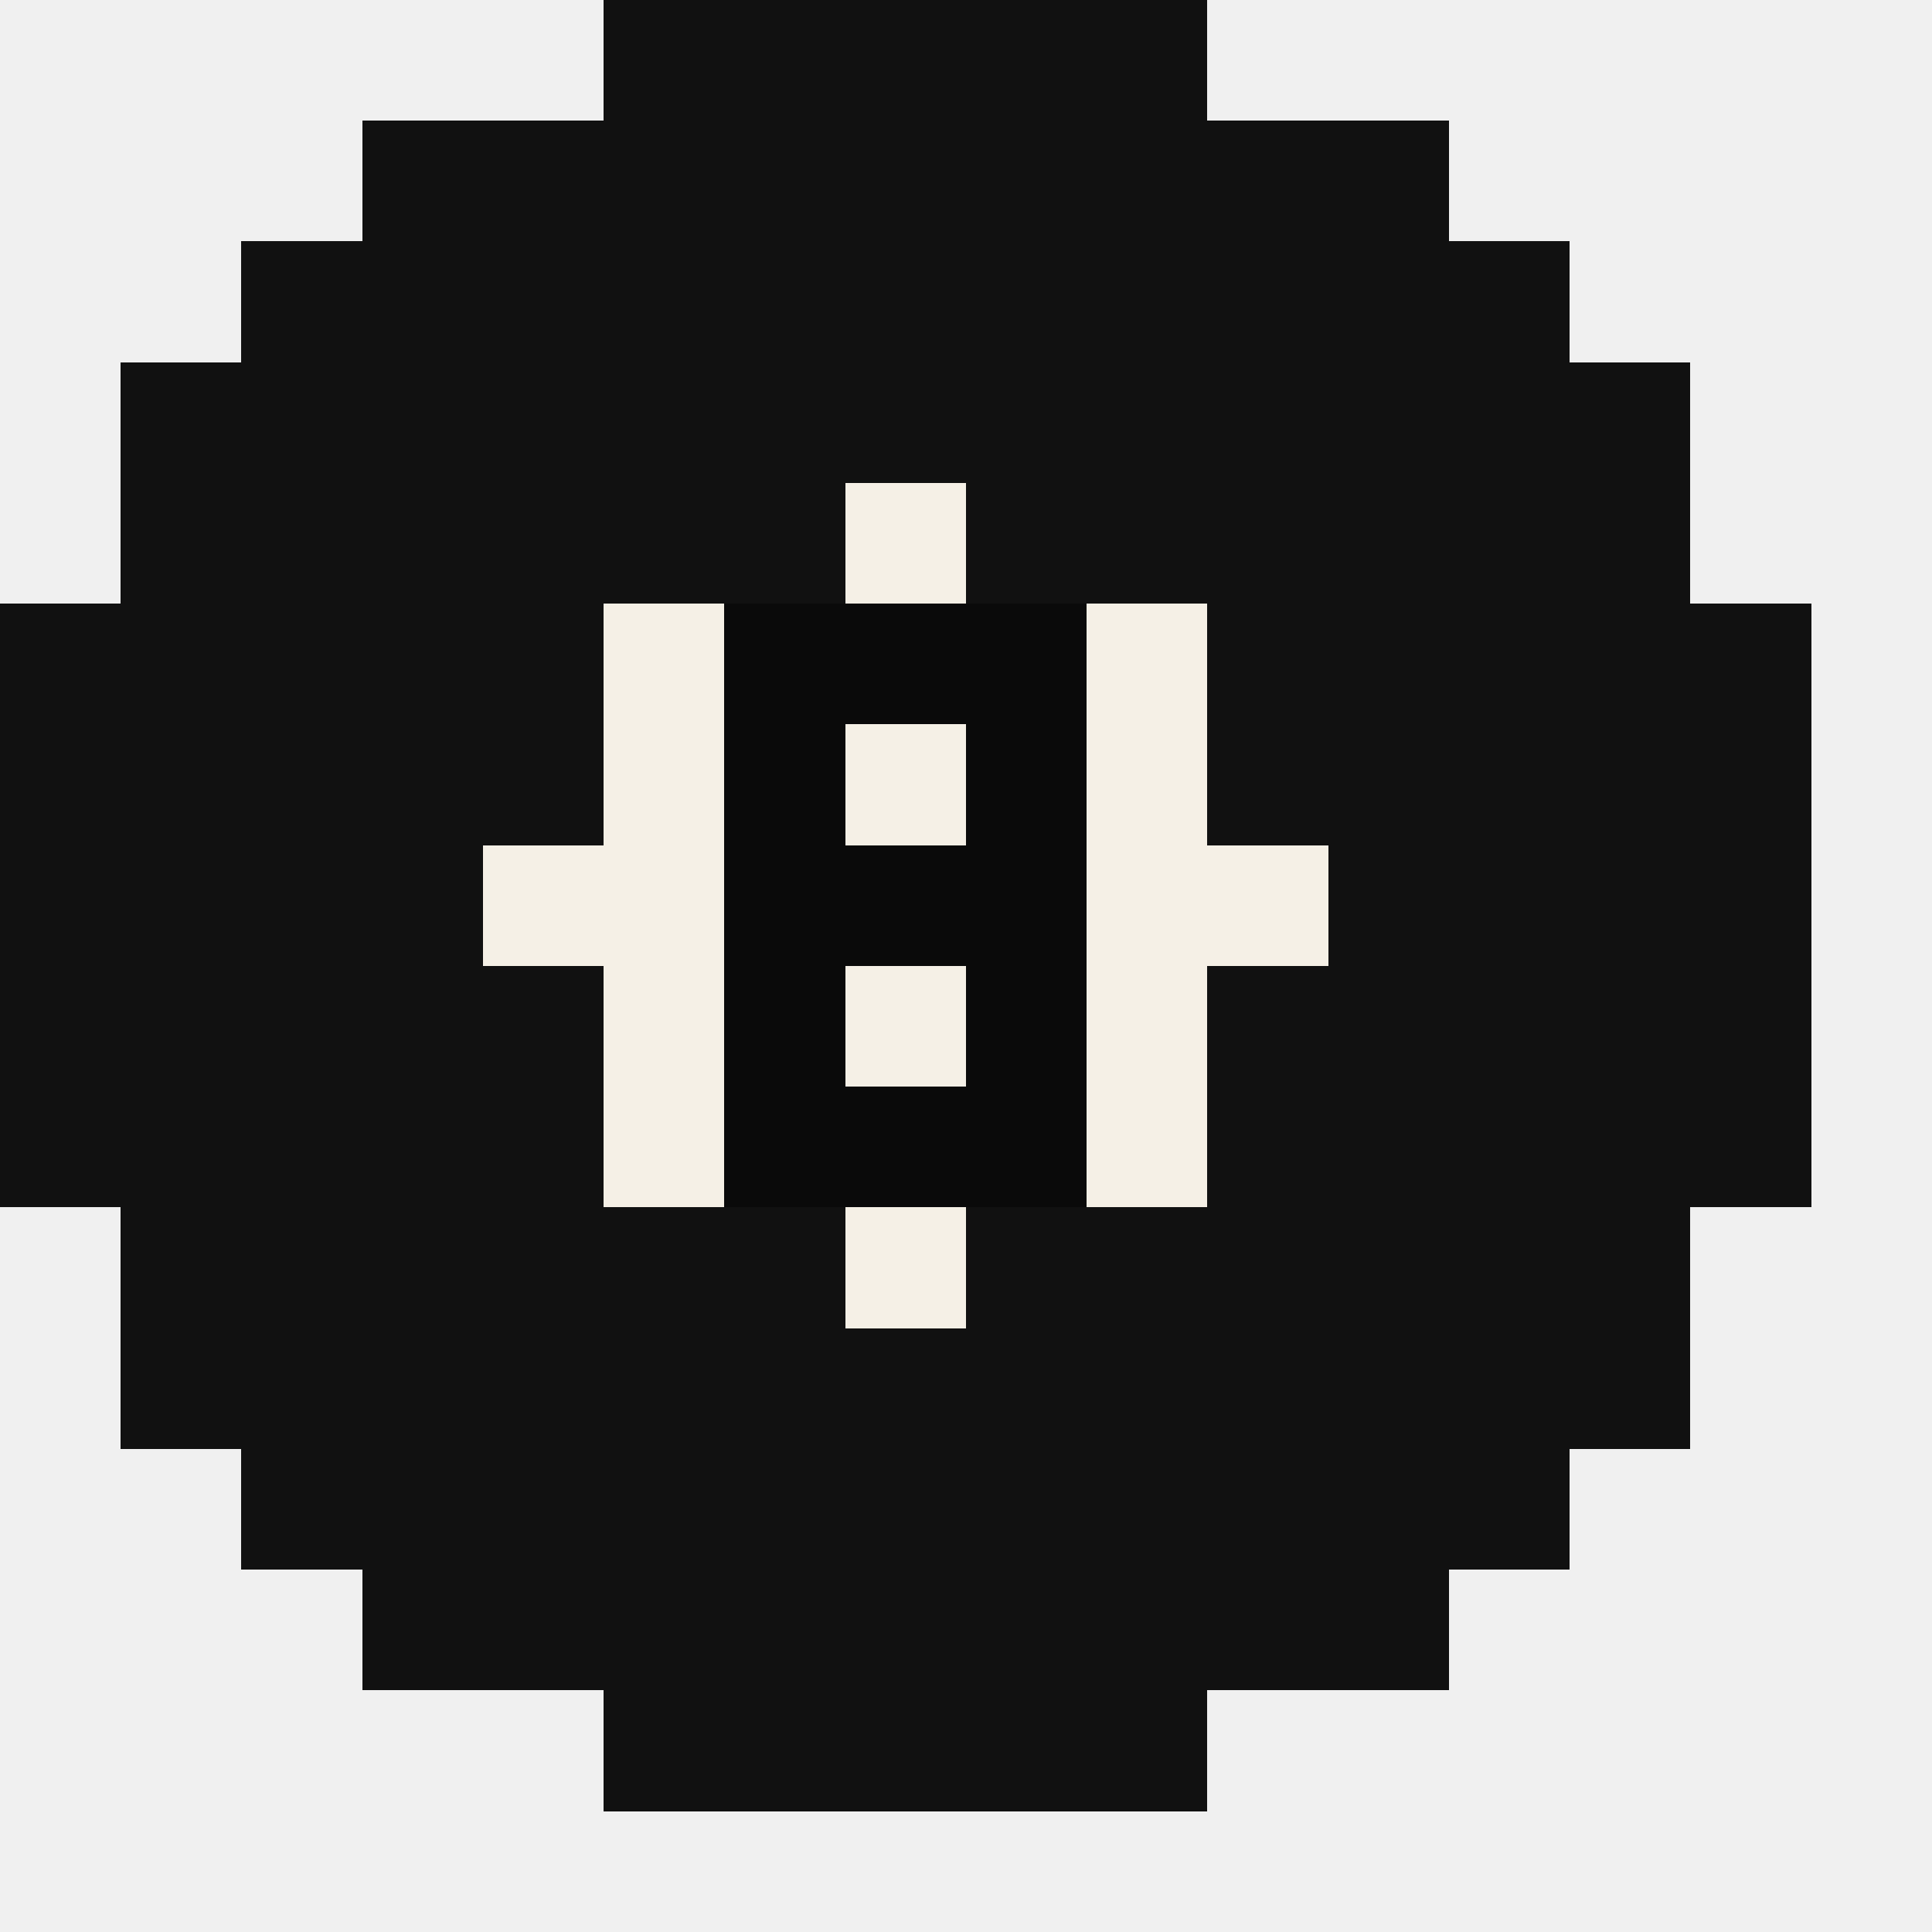
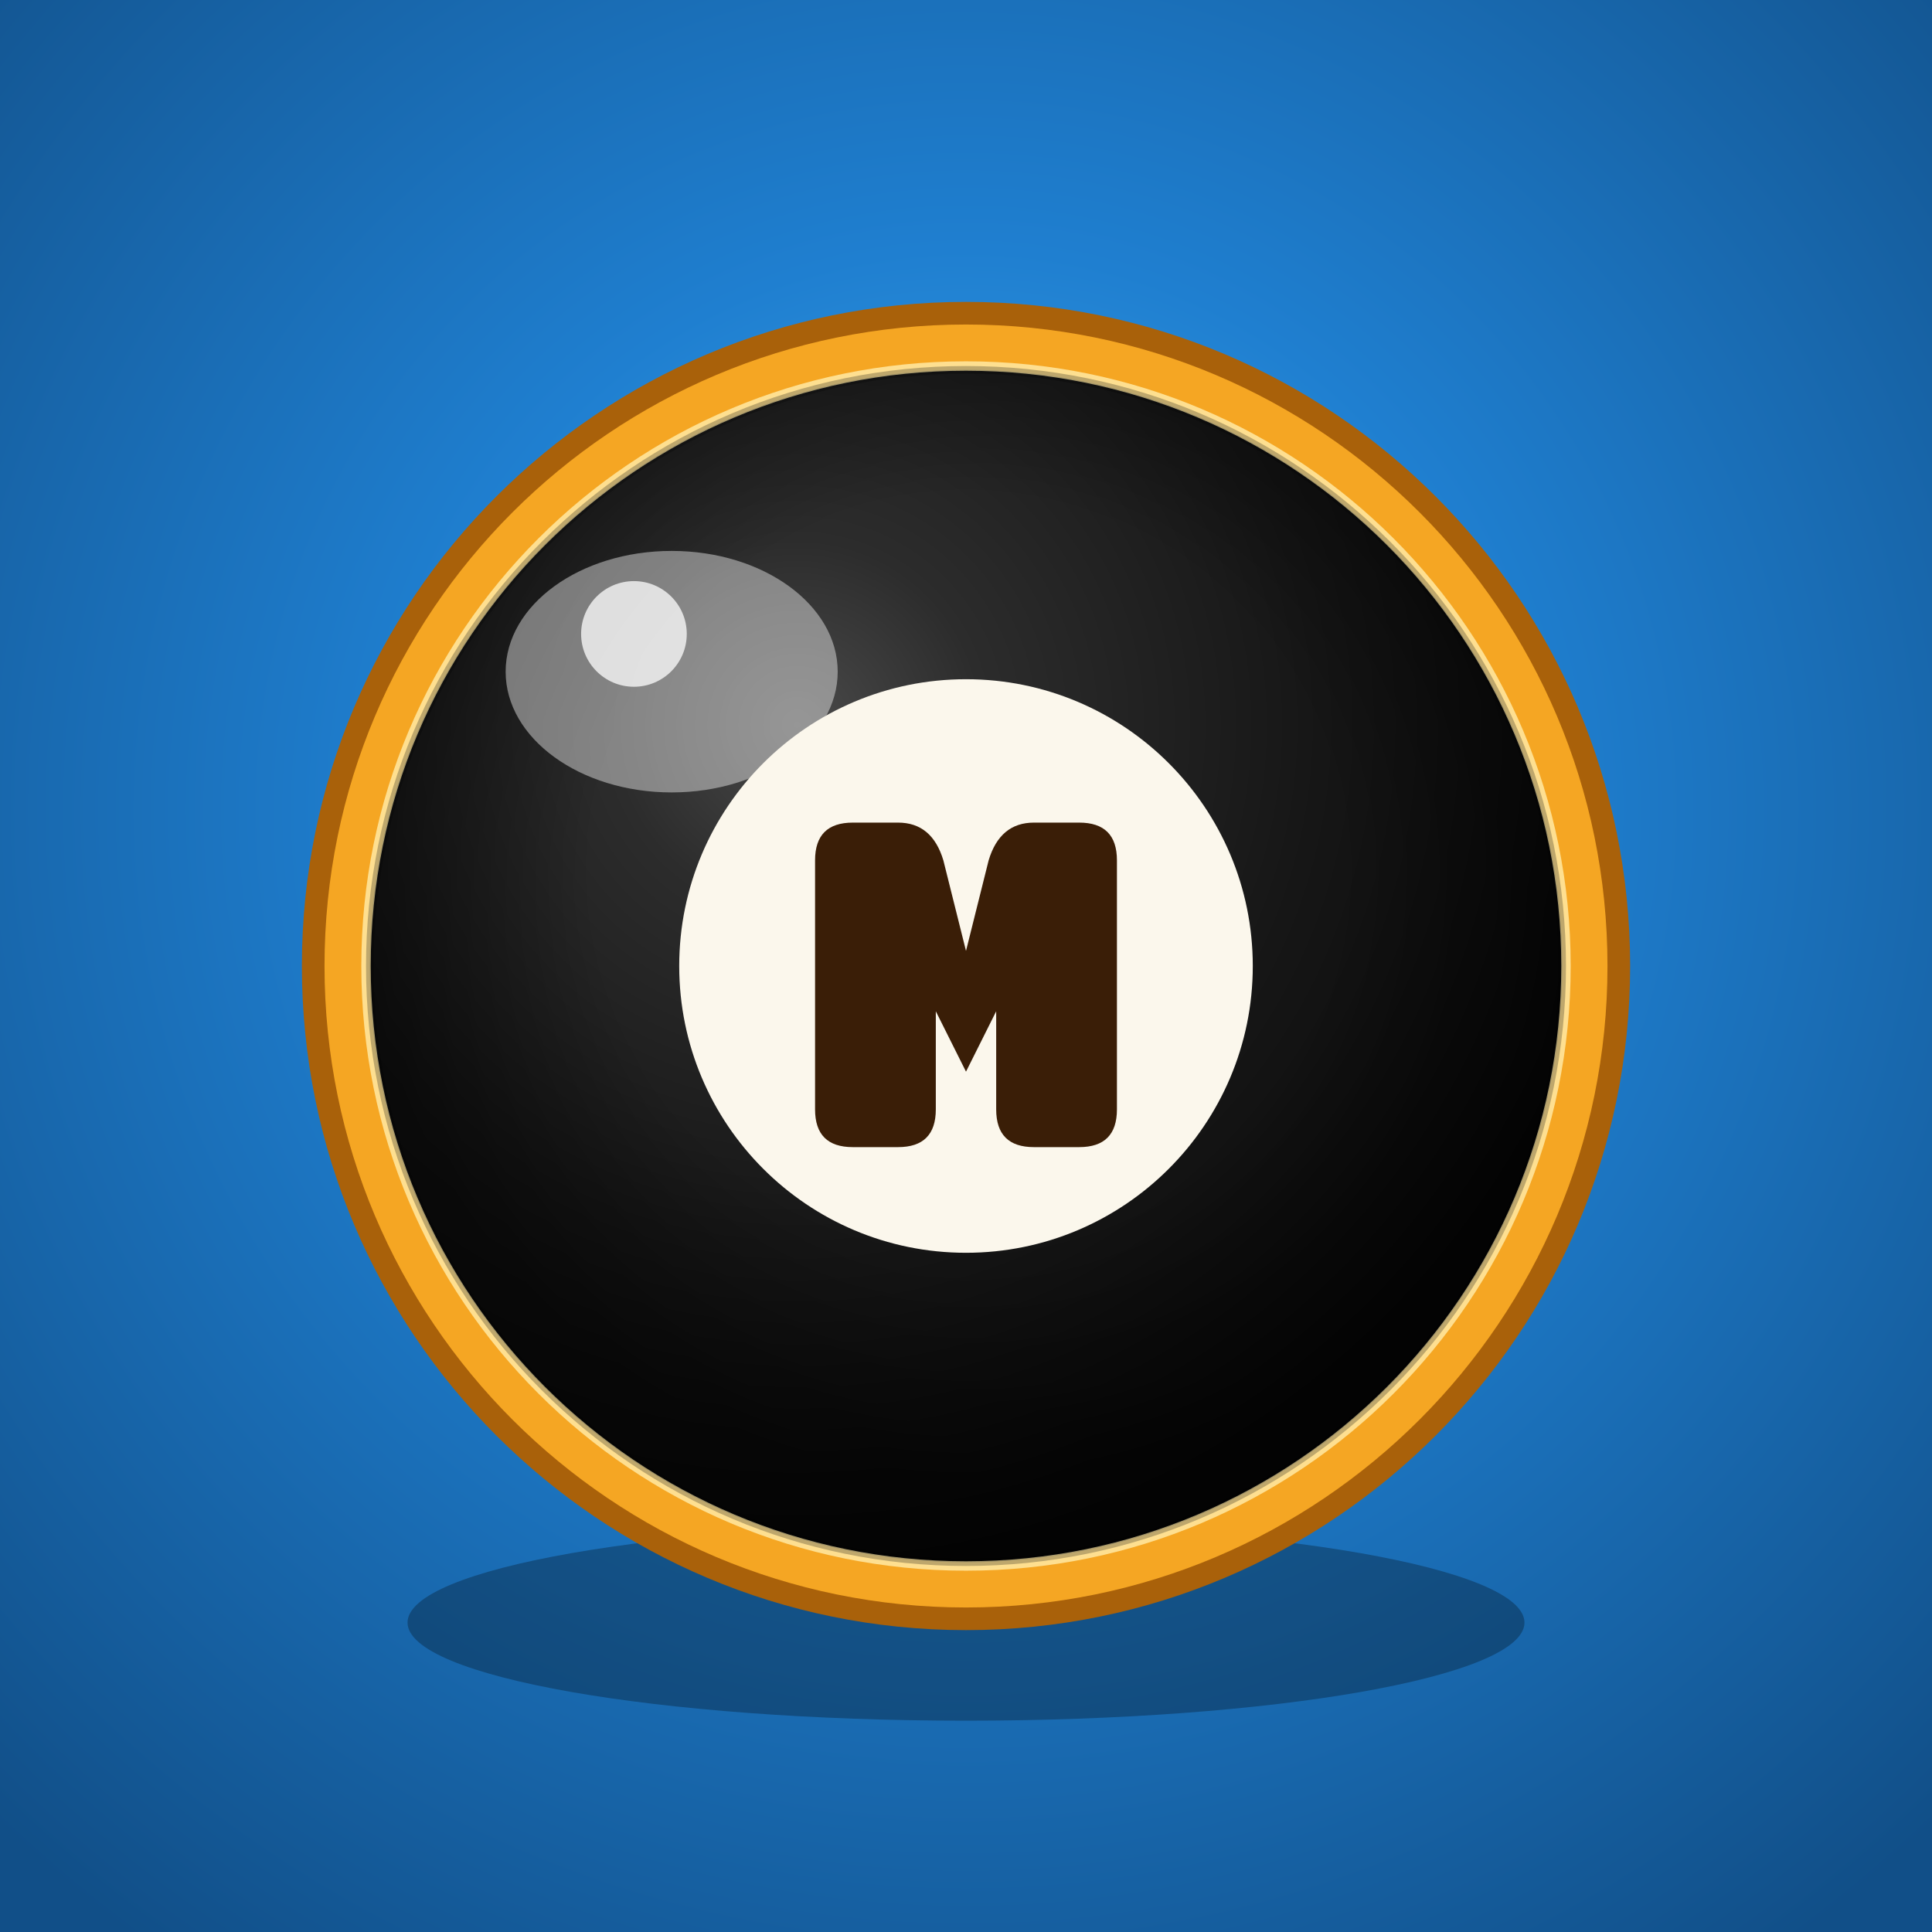
- <svg xmlns="http://www.w3.org/2000/svg" viewBox="0 0 16 16" shape-rendering="crispEdges">
-   <rect x="5" y="0" width="1" height="1" fill="#111111" />
-   <rect x="6" y="0" width="1" height="1" fill="#111111" />
-   <rect x="7" y="0" width="1" height="1" fill="#111111" />
-   <rect x="8" y="0" width="1" height="1" fill="#111111" />
-   <rect x="9" y="0" width="1" height="1" fill="#111111" />
-   <rect x="3" y="1" width="1" height="1" fill="#111111" />
-   <rect x="4" y="1" width="1" height="1" fill="#111111" />
-   <rect x="5" y="1" width="1" height="1" fill="#111111" />
-   <rect x="6" y="1" width="1" height="1" fill="#111111" />
-   <rect x="7" y="1" width="1" height="1" fill="#111111" />
-   <rect x="8" y="1" width="1" height="1" fill="#111111" />
-   <rect x="9" y="1" width="1" height="1" fill="#111111" />
-   <rect x="10" y="1" width="1" height="1" fill="#111111" />
-   <rect x="11" y="1" width="1" height="1" fill="#111111" />
-   <rect x="2" y="2" width="1" height="1" fill="#111111" />
-   <rect x="3" y="2" width="1" height="1" fill="#111111" />
-   <rect x="4" y="2" width="1" height="1" fill="#111111" />
-   <rect x="5" y="2" width="1" height="1" fill="#111111" />
-   <rect x="6" y="2" width="1" height="1" fill="#111111" />
-   <rect x="7" y="2" width="1" height="1" fill="#111111" />
-   <rect x="8" y="2" width="1" height="1" fill="#111111" />
-   <rect x="9" y="2" width="1" height="1" fill="#111111" />
-   <rect x="10" y="2" width="1" height="1" fill="#111111" />
-   <rect x="11" y="2" width="1" height="1" fill="#111111" />
-   <rect x="12" y="2" width="1" height="1" fill="#111111" />
-   <rect x="1" y="3" width="1" height="1" fill="#111111" />
-   <rect x="2" y="3" width="1" height="1" fill="#111111" />
-   <rect x="3" y="3" width="1" height="1" fill="#111111" />
-   <rect x="4" y="3" width="1" height="1" fill="#111111" />
-   <rect x="5" y="3" width="1" height="1" fill="#111111" />
-   <rect x="6" y="3" width="1" height="1" fill="#111111" />
-   <rect x="7" y="3" width="1" height="1" fill="#111111" />
-   <rect x="8" y="3" width="1" height="1" fill="#111111" />
-   <rect x="9" y="3" width="1" height="1" fill="#111111" />
-   <rect x="10" y="3" width="1" height="1" fill="#111111" />
-   <rect x="11" y="3" width="1" height="1" fill="#111111" />
-   <rect x="12" y="3" width="1" height="1" fill="#111111" />
-   <rect x="13" y="3" width="1" height="1" fill="#111111" />
-   <rect x="1" y="4" width="1" height="1" fill="#111111" />
-   <rect x="2" y="4" width="1" height="1" fill="#111111" />
-   <rect x="3" y="4" width="1" height="1" fill="#111111" />
-   <rect x="4" y="4" width="1" height="1" fill="#111111" />
-   <rect x="5" y="4" width="1" height="1" fill="#111111" />
-   <rect x="6" y="4" width="1" height="1" fill="#111111" />
-   <rect x="7" y="4" width="1" height="1" fill="#f5f0e6" />
-   <rect x="8" y="4" width="1" height="1" fill="#111111" />
-   <rect x="9" y="4" width="1" height="1" fill="#111111" />
-   <rect x="10" y="4" width="1" height="1" fill="#111111" />
-   <rect x="11" y="4" width="1" height="1" fill="#111111" />
-   <rect x="12" y="4" width="1" height="1" fill="#111111" />
-   <rect x="13" y="4" width="1" height="1" fill="#111111" />
-   <rect x="0" y="5" width="1" height="1" fill="#111111" />
-   <rect x="1" y="5" width="1" height="1" fill="#111111" />
-   <rect x="2" y="5" width="1" height="1" fill="#111111" />
-   <rect x="3" y="5" width="1" height="1" fill="#111111" />
-   <rect x="4" y="5" width="1" height="1" fill="#111111" />
-   <rect x="5" y="5" width="1" height="1" fill="#f5f0e6" />
-   <rect x="6" y="5" width="1" height="1" fill="#0a0a0a" />
-   <rect x="7" y="5" width="1" height="1" fill="#0a0a0a" />
-   <rect x="8" y="5" width="1" height="1" fill="#0a0a0a" />
-   <rect x="9" y="5" width="1" height="1" fill="#f5f0e6" />
-   <rect x="10" y="5" width="1" height="1" fill="#111111" />
-   <rect x="11" y="5" width="1" height="1" fill="#111111" />
-   <rect x="12" y="5" width="1" height="1" fill="#111111" />
-   <rect x="13" y="5" width="1" height="1" fill="#111111" />
-   <rect x="14" y="5" width="1" height="1" fill="#111111" />
-   <rect x="0" y="6" width="1" height="1" fill="#111111" />
-   <rect x="1" y="6" width="1" height="1" fill="#111111" />
-   <rect x="2" y="6" width="1" height="1" fill="#111111" />
-   <rect x="3" y="6" width="1" height="1" fill="#111111" />
-   <rect x="4" y="6" width="1" height="1" fill="#111111" />
-   <rect x="5" y="6" width="1" height="1" fill="#f5f0e6" />
-   <rect x="6" y="6" width="1" height="1" fill="#0a0a0a" />
-   <rect x="7" y="6" width="1" height="1" fill="#f5f0e6" />
-   <rect x="8" y="6" width="1" height="1" fill="#0a0a0a" />
-   <rect x="9" y="6" width="1" height="1" fill="#f5f0e6" />
-   <rect x="10" y="6" width="1" height="1" fill="#111111" />
-   <rect x="11" y="6" width="1" height="1" fill="#111111" />
-   <rect x="12" y="6" width="1" height="1" fill="#111111" />
-   <rect x="13" y="6" width="1" height="1" fill="#111111" />
-   <rect x="14" y="6" width="1" height="1" fill="#111111" />
-   <rect x="0" y="7" width="1" height="1" fill="#111111" />
-   <rect x="1" y="7" width="1" height="1" fill="#111111" />
-   <rect x="2" y="7" width="1" height="1" fill="#111111" />
-   <rect x="3" y="7" width="1" height="1" fill="#111111" />
-   <rect x="4" y="7" width="1" height="1" fill="#f5f0e6" />
-   <rect x="5" y="7" width="1" height="1" fill="#f5f0e6" />
-   <rect x="6" y="7" width="1" height="1" fill="#0a0a0a" />
-   <rect x="7" y="7" width="1" height="1" fill="#0a0a0a" />
-   <rect x="8" y="7" width="1" height="1" fill="#0a0a0a" />
-   <rect x="9" y="7" width="1" height="1" fill="#f5f0e6" />
-   <rect x="10" y="7" width="1" height="1" fill="#f5f0e6" />
-   <rect x="11" y="7" width="1" height="1" fill="#111111" />
-   <rect x="12" y="7" width="1" height="1" fill="#111111" />
-   <rect x="13" y="7" width="1" height="1" fill="#111111" />
-   <rect x="14" y="7" width="1" height="1" fill="#111111" />
-   <rect x="0" y="8" width="1" height="1" fill="#111111" />
-   <rect x="1" y="8" width="1" height="1" fill="#111111" />
-   <rect x="2" y="8" width="1" height="1" fill="#111111" />
-   <rect x="3" y="8" width="1" height="1" fill="#111111" />
-   <rect x="4" y="8" width="1" height="1" fill="#111111" />
-   <rect x="5" y="8" width="1" height="1" fill="#f5f0e6" />
-   <rect x="6" y="8" width="1" height="1" fill="#0a0a0a" />
-   <rect x="7" y="8" width="1" height="1" fill="#f5f0e6" />
-   <rect x="8" y="8" width="1" height="1" fill="#0a0a0a" />
-   <rect x="9" y="8" width="1" height="1" fill="#f5f0e6" />
-   <rect x="10" y="8" width="1" height="1" fill="#111111" />
-   <rect x="11" y="8" width="1" height="1" fill="#111111" />
-   <rect x="12" y="8" width="1" height="1" fill="#111111" />
-   <rect x="13" y="8" width="1" height="1" fill="#111111" />
-   <rect x="14" y="8" width="1" height="1" fill="#111111" />
-   <rect x="0" y="9" width="1" height="1" fill="#111111" />
-   <rect x="1" y="9" width="1" height="1" fill="#111111" />
-   <rect x="2" y="9" width="1" height="1" fill="#111111" />
-   <rect x="3" y="9" width="1" height="1" fill="#111111" />
-   <rect x="4" y="9" width="1" height="1" fill="#111111" />
-   <rect x="5" y="9" width="1" height="1" fill="#f5f0e6" />
-   <rect x="6" y="9" width="1" height="1" fill="#0a0a0a" />
-   <rect x="7" y="9" width="1" height="1" fill="#0a0a0a" />
-   <rect x="8" y="9" width="1" height="1" fill="#0a0a0a" />
-   <rect x="9" y="9" width="1" height="1" fill="#f5f0e6" />
-   <rect x="10" y="9" width="1" height="1" fill="#111111" />
-   <rect x="11" y="9" width="1" height="1" fill="#111111" />
-   <rect x="12" y="9" width="1" height="1" fill="#111111" />
-   <rect x="13" y="9" width="1" height="1" fill="#111111" />
-   <rect x="14" y="9" width="1" height="1" fill="#111111" />
-   <rect x="1" y="10" width="1" height="1" fill="#111111" />
-   <rect x="2" y="10" width="1" height="1" fill="#111111" />
-   <rect x="3" y="10" width="1" height="1" fill="#111111" />
-   <rect x="4" y="10" width="1" height="1" fill="#111111" />
-   <rect x="5" y="10" width="1" height="1" fill="#111111" />
-   <rect x="6" y="10" width="1" height="1" fill="#111111" />
-   <rect x="7" y="10" width="1" height="1" fill="#f5f0e6" />
-   <rect x="8" y="10" width="1" height="1" fill="#111111" />
-   <rect x="9" y="10" width="1" height="1" fill="#111111" />
-   <rect x="10" y="10" width="1" height="1" fill="#111111" />
-   <rect x="11" y="10" width="1" height="1" fill="#111111" />
-   <rect x="12" y="10" width="1" height="1" fill="#111111" />
-   <rect x="13" y="10" width="1" height="1" fill="#111111" />
-   <rect x="1" y="11" width="1" height="1" fill="#111111" />
-   <rect x="2" y="11" width="1" height="1" fill="#111111" />
-   <rect x="3" y="11" width="1" height="1" fill="#111111" />
-   <rect x="4" y="11" width="1" height="1" fill="#111111" />
-   <rect x="5" y="11" width="1" height="1" fill="#111111" />
-   <rect x="6" y="11" width="1" height="1" fill="#111111" />
-   <rect x="7" y="11" width="1" height="1" fill="#111111" />
-   <rect x="8" y="11" width="1" height="1" fill="#111111" />
-   <rect x="9" y="11" width="1" height="1" fill="#111111" />
-   <rect x="10" y="11" width="1" height="1" fill="#111111" />
-   <rect x="11" y="11" width="1" height="1" fill="#111111" />
-   <rect x="12" y="11" width="1" height="1" fill="#111111" />
-   <rect x="13" y="11" width="1" height="1" fill="#111111" />
-   <rect x="2" y="12" width="1" height="1" fill="#111111" />
-   <rect x="3" y="12" width="1" height="1" fill="#111111" />
-   <rect x="4" y="12" width="1" height="1" fill="#111111" />
-   <rect x="5" y="12" width="1" height="1" fill="#111111" />
-   <rect x="6" y="12" width="1" height="1" fill="#111111" />
-   <rect x="7" y="12" width="1" height="1" fill="#111111" />
-   <rect x="8" y="12" width="1" height="1" fill="#111111" />
-   <rect x="9" y="12" width="1" height="1" fill="#111111" />
-   <rect x="10" y="12" width="1" height="1" fill="#111111" />
-   <rect x="11" y="12" width="1" height="1" fill="#111111" />
-   <rect x="12" y="12" width="1" height="1" fill="#111111" />
-   <rect x="3" y="13" width="1" height="1" fill="#111111" />
-   <rect x="4" y="13" width="1" height="1" fill="#111111" />
-   <rect x="5" y="13" width="1" height="1" fill="#111111" />
-   <rect x="6" y="13" width="1" height="1" fill="#111111" />
-   <rect x="7" y="13" width="1" height="1" fill="#111111" />
-   <rect x="8" y="13" width="1" height="1" fill="#111111" />
-   <rect x="9" y="13" width="1" height="1" fill="#111111" />
-   <rect x="10" y="13" width="1" height="1" fill="#111111" />
-   <rect x="11" y="13" width="1" height="1" fill="#111111" />
-   <rect x="5" y="14" width="1" height="1" fill="#111111" />
-   <rect x="6" y="14" width="1" height="1" fill="#111111" />
-   <rect x="7" y="14" width="1" height="1" fill="#111111" />
-   <rect x="8" y="14" width="1" height="1" fill="#111111" />
-   <rect x="9" y="14" width="1" height="1" fill="#111111" />
+ <svg xmlns="http://www.w3.org/2000/svg" viewBox="0 0 512 512" width="512" height="512" role="img" aria-label="Midnight Pool">
+   <defs>
+     <radialGradient id="felt" cx="50%" cy="42%" r="72%">
+       <stop offset="0%" stop-color="#46b0f2" />
+       <stop offset="40%" stop-color="#1f7fd0" />
+       <stop offset="100%" stop-color="#114f88" />
+     </radialGradient>
+     <radialGradient id="sphere" cx="36%" cy="30%" r="70%">
+       <stop offset="0%" stop-color="#4a4a4a" />
+       <stop offset="22%" stop-color="#2c2c2c" />
+       <stop offset="62%" stop-color="#161616" />
+       <stop offset="100%" stop-color="#070707" />
+     </radialGradient>
+     <radialGradient id="shade" cx="50%" cy="42%" r="50%">
+       <stop offset="0%" stop-color="#000" stop-opacity="0" />
+       <stop offset="62%" stop-color="#000" stop-opacity="0" />
+       <stop offset="100%" stop-color="#000" stop-opacity=".5" />
+     </radialGradient>
+   </defs>
+   <rect width="512" height="512" fill="url(#felt)" />
+   <ellipse cx="256" cy="430" rx="148" ry="26" fill="#000" opacity=".28" />
+   <circle cx="256" cy="256" r="176" fill="#a9610a" />
+   <circle cx="256" cy="256" r="170" fill="#f5a623" />
+   <circle cx="256" cy="256" r="158" fill="url(#sphere)" />
+   <circle cx="256" cy="256" r="158" fill="url(#shade)" />
+   <circle cx="256" cy="256" r="159" fill="none" stroke="#ffe9a3" stroke-width="2.5" opacity=".85" />
+   <ellipse cx="178" cy="178" rx="44" ry="32" fill="#fff" opacity=".42" />
+   <circle cx="168" cy="168" r="14" fill="#fff" opacity=".75" />
+   <circle cx="256" cy="256" r="158" fill="none" stroke="#000" stroke-opacity=".25" stroke-width="2" />
+   <circle cx="256" cy="256" r="76" fill="#fbf7ec" />
+   <path fill="#3a1e07" d="     M 216 228     Q 216 218 226 218     L 238 218     Q 247 218 250 228     L 256 252     L 262 228     Q 265 218 274 218     L 286 218     Q 296 218 296 228     L 296 294     Q 296 304 286 304     L 274 304     Q 264 304 264 294     L 264 268     L 256 284     L 248 268     L 248 294     Q 248 304 238 304     L 226 304     Q 216 304 216 294     Z" />
</svg>
